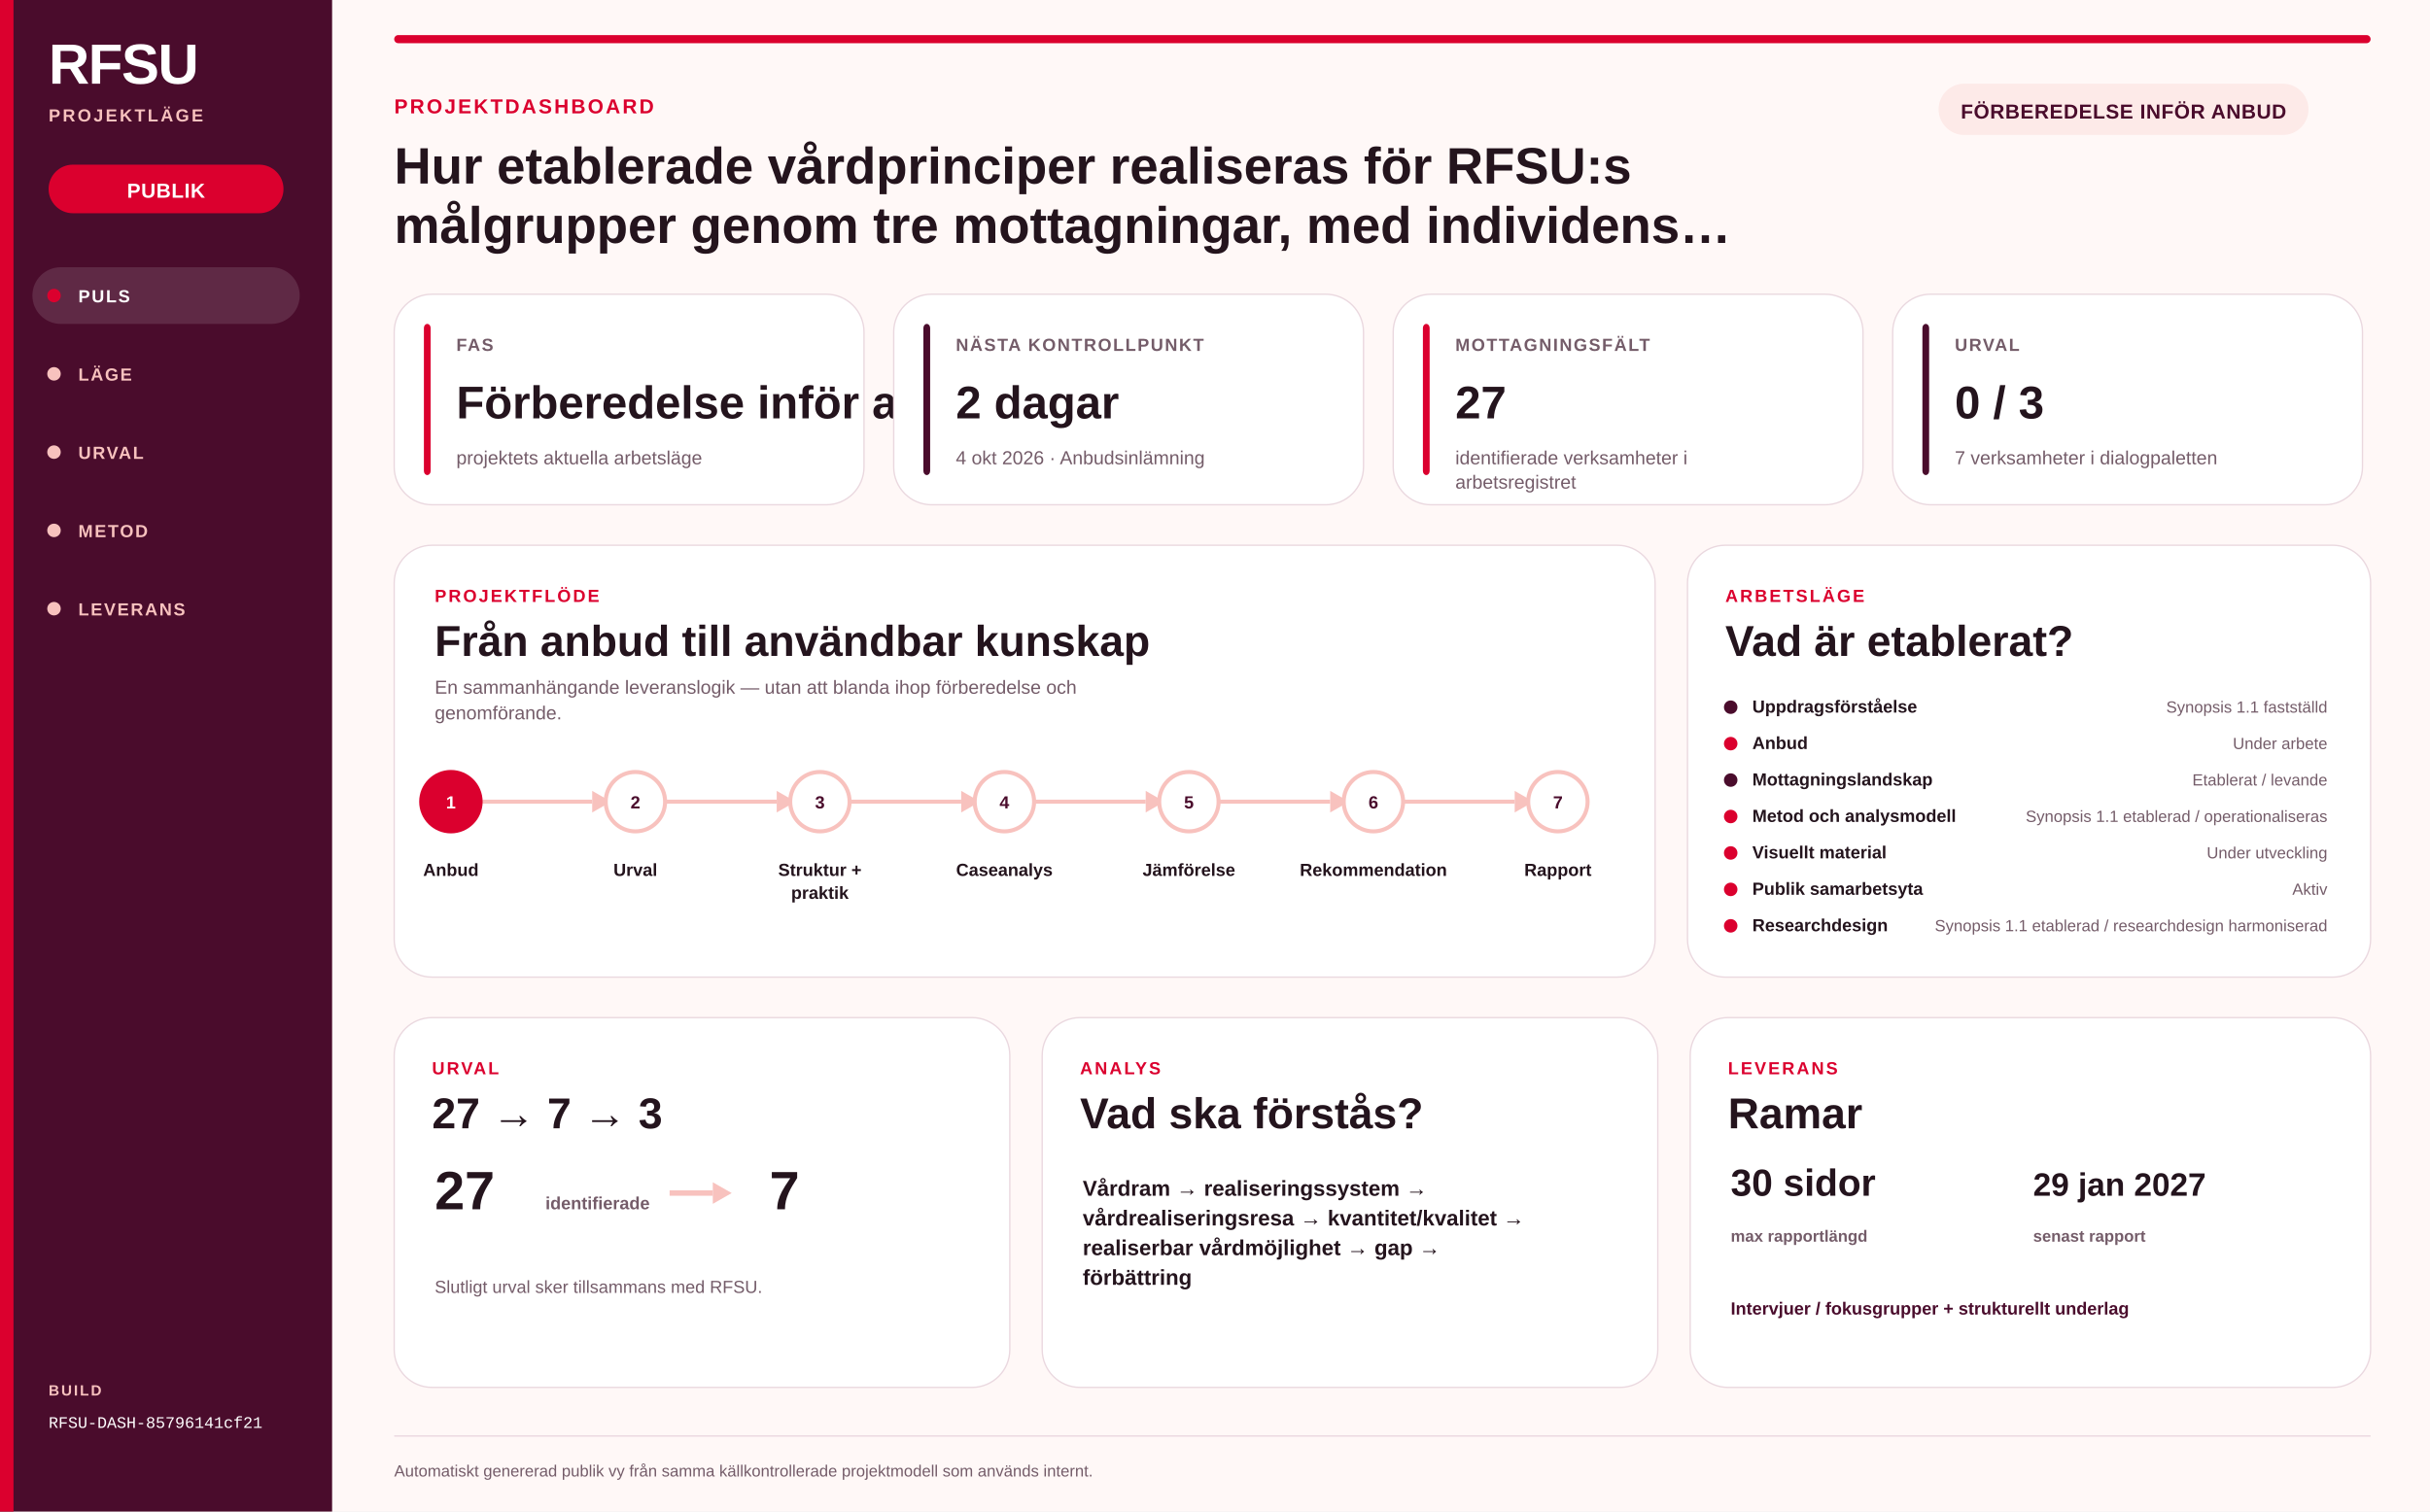
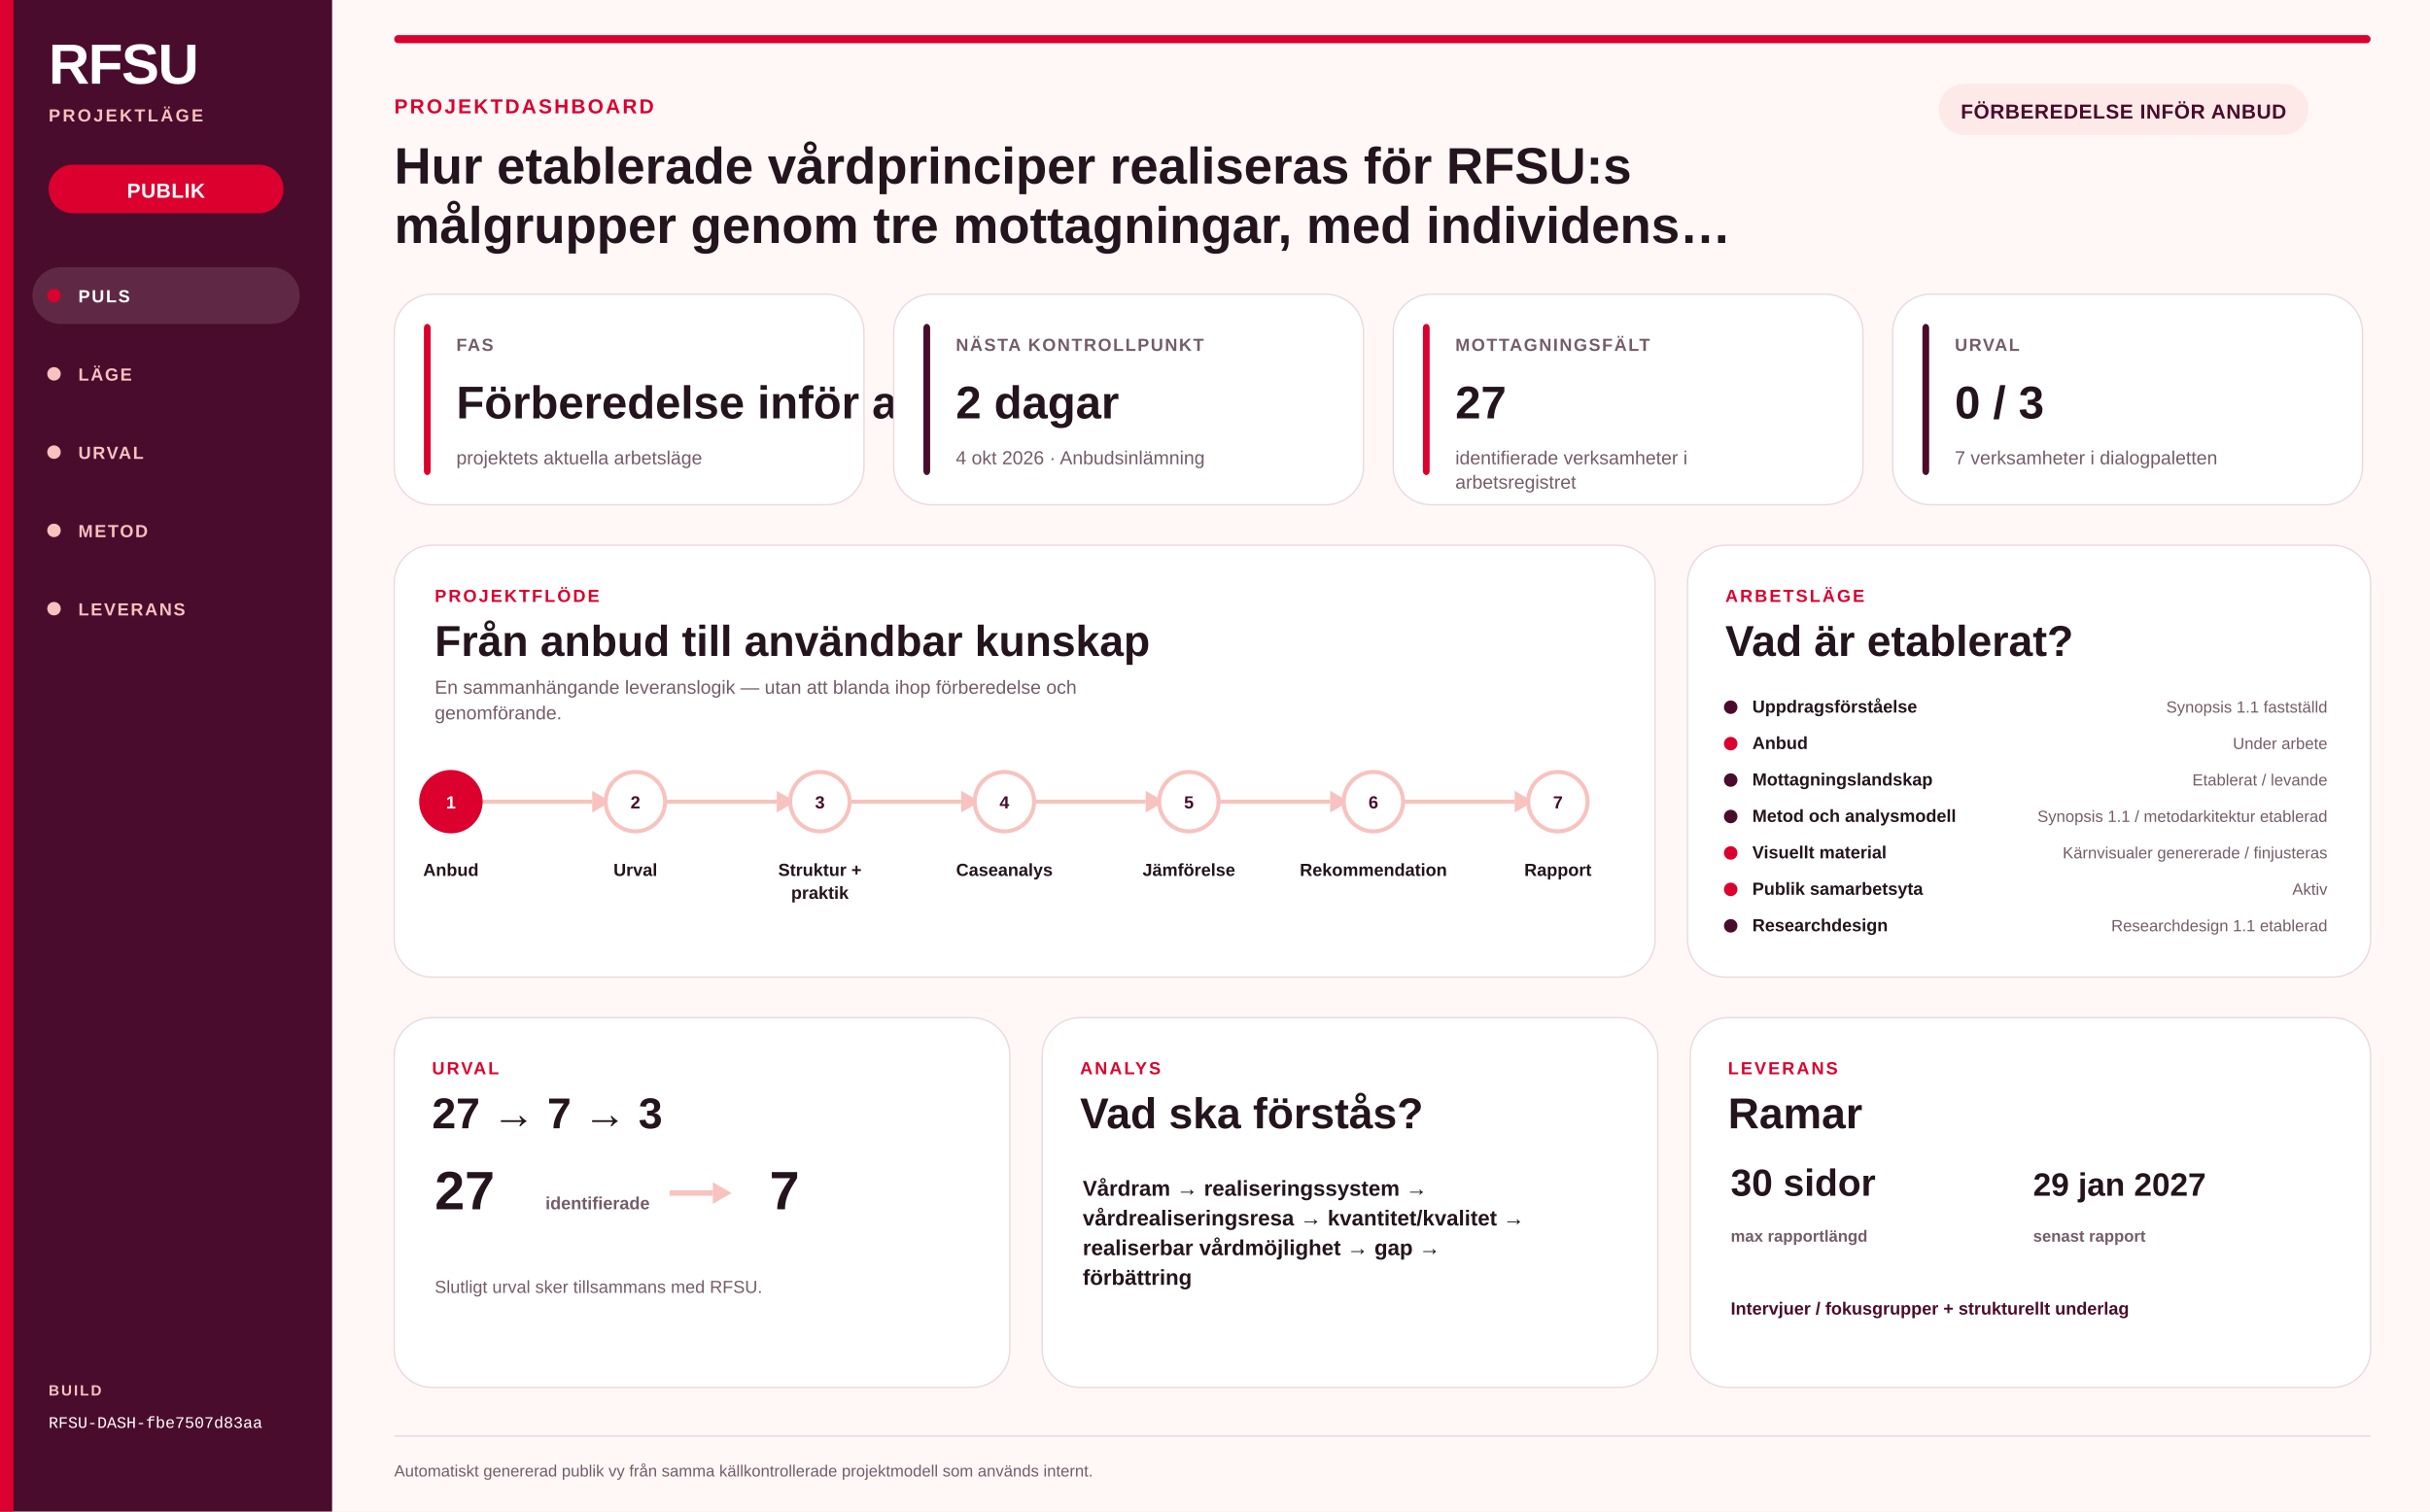
<svg xmlns="http://www.w3.org/2000/svg" width="1800" height="1120" viewBox="0 0 1800 1120" role="img" aria-labelledby="svg-title svg-desc">
  <rect width="1800" height="1120" fill="#FFF8F7" />
  <rect x="0" y="0" width="246" height="1120" fill="#4A0C2C" opacity="1" />
  <rect x="0" y="0" width="10" height="1120" fill="#DB002E" opacity="1" />
  <text x="36" y="62" font-family="Arial Narrow, Helvetica Neue Condensed, Arial, sans-serif" font-size="42" font-weight="900" fill="#FFFFFF" text-anchor="start" letter-spacing="-1" opacity="1">RFSU</text>
  <text x="36" y="90" font-family="Arial, Helvetica Neue, sans-serif" font-size="13" font-weight="800" fill="#F8C2BE" text-anchor="start" letter-spacing="1.7" opacity="1">PROJEKTLÄGE</text>
  <rect x="36" y="122" width="174" height="36" fill="#DB002E" opacity="1" rx="18.0" />
  <text x="123.0" y="146.48" font-family="Arial, Helvetica Neue, sans-serif" font-size="15" font-weight="700" fill="#FFFFFF" text-anchor="middle" letter-spacing="0.4" opacity="1">PUBLIK</text>
  <rect x="24" y="198" width="198" height="42" fill="#FFFFFF" opacity="0.12" rx="21" />
  <circle cx="40" cy="219" r="5" fill="#DB002E" />
  <text x="58" y="224" font-family="Arial, Helvetica Neue, sans-serif" font-size="13" font-weight="700" fill="#FFFFFF" text-anchor="start" letter-spacing="1.2" opacity="1">PULS</text>
  <circle cx="40" cy="277" r="5" fill="#F8C2BE" />
  <text x="58" y="282" font-family="Arial, Helvetica Neue, sans-serif" font-size="13" font-weight="700" fill="#F8C2BE" text-anchor="start" letter-spacing="1.2" opacity="1">LÄGE</text>
  <circle cx="40" cy="335" r="5" fill="#F8C2BE" />
  <text x="58" y="340" font-family="Arial, Helvetica Neue, sans-serif" font-size="13" font-weight="700" fill="#F8C2BE" text-anchor="start" letter-spacing="1.2" opacity="1">URVAL</text>
  <circle cx="40" cy="393" r="5" fill="#F8C2BE" />
  <text x="58" y="398" font-family="Arial, Helvetica Neue, sans-serif" font-size="13" font-weight="700" fill="#F8C2BE" text-anchor="start" letter-spacing="1.2" opacity="1">METOD</text>
  <circle cx="40" cy="451" r="5" fill="#F8C2BE" />
  <text x="58" y="456" font-family="Arial, Helvetica Neue, sans-serif" font-size="13" font-weight="700" fill="#F8C2BE" text-anchor="start" letter-spacing="1.2" opacity="1">LEVERANS</text>
  <text x="36" y="1034" font-family="Arial, Helvetica Neue, sans-serif" font-size="11" font-weight="700" fill="#F8C2BE" text-anchor="start" letter-spacing="1.4" opacity="1">BUILD</text>
-   <text x="36" y="1058" font-family="SFMono-Regular, Consolas, Liberation Mono, monospace" font-size="12" font-weight="500" fill="#FFFFFF" text-anchor="start" letter-spacing="0" opacity="1">RFSU-DASH-85796141cf21</text>
+   <text x="36" y="1058" font-family="SFMono-Regular, Consolas, Liberation Mono, monospace" font-size="12" font-weight="500" fill="#FFFFFF" text-anchor="start" letter-spacing="0" opacity="1">RFSU-DASH-fbe7507d83aa</text>
  <rect x="292" y="26" width="1464" height="6" fill="#DB002E" opacity="1" rx="3" />
  <text x="292" y="84" font-family="Arial, Helvetica Neue, sans-serif" font-size="15" font-weight="800" fill="#DB002E" text-anchor="start" letter-spacing="1.6" opacity="1">PROJEKTDASHBOARD</text>
  <text x="292" y="136" font-family="Arial Narrow, Helvetica Neue Condensed, Arial, sans-serif" font-size="38" font-weight="850" fill="#24141D" text-anchor="start" letter-spacing="0" opacity="1">Hur etablerade vårdprinciper realiseras för RFSU:s</text>
  <text x="292" y="180" font-family="Arial Narrow, Helvetica Neue Condensed, Arial, sans-serif" font-size="38" font-weight="850" fill="#24141D" text-anchor="start" letter-spacing="0" opacity="1">målgrupper genom tre mottagningar, med individens…</text>
  <rect x="1436" y="62" width="274" height="38" fill="#FDEAE8" opacity="1" rx="19.0" />
  <text x="1573.0" y="87.84" font-family="Arial, Helvetica Neue, sans-serif" font-size="15" font-weight="700" fill="#4A0C2C" text-anchor="middle" letter-spacing="0.4" opacity="1">FÖRBEREDELSE INFÖR ANBUD</text>
  <rect x="292" y="218" width="348" height="156" fill="#FFFFFF" opacity="1" rx="28" stroke="#EAD8DF" stroke-width="1" />
  <rect x="314" y="240" width="5" height="112" fill="#DB002E" opacity="1" rx="3" />
  <text x="338" y="260" font-family="Arial, Helvetica Neue, sans-serif" font-size="13" font-weight="700" fill="#745C69" text-anchor="start" letter-spacing="1.1" opacity="1">FAS</text>
  <text x="338" y="310" font-family="Arial Narrow, Helvetica Neue Condensed, Arial, sans-serif" font-size="34" font-weight="800" fill="#24141D" text-anchor="start" letter-spacing="0" opacity="1">Förberedelse inför anbud</text>
  <text x="338" y="344" font-family="Arial, Helvetica Neue, sans-serif" font-size="14" font-weight="400" fill="#745C69" text-anchor="start" letter-spacing="0" opacity="1">projektets aktuella arbetsläge</text>
  <rect x="662" y="218" width="348" height="156" fill="#FFFFFF" opacity="1" rx="28" stroke="#EAD8DF" stroke-width="1" />
  <rect x="684" y="240" width="5" height="112" fill="#4A0C2C" opacity="1" rx="3" />
  <text x="708" y="260" font-family="Arial, Helvetica Neue, sans-serif" font-size="13" font-weight="700" fill="#745C69" text-anchor="start" letter-spacing="1.1" opacity="1">NÄSTA KONTROLLPUNKT</text>
  <text x="708" y="310" font-family="Arial Narrow, Helvetica Neue Condensed, Arial, sans-serif" font-size="34" font-weight="800" fill="#24141D" text-anchor="start" letter-spacing="0" opacity="1">2 dagar</text>
  <text x="708" y="344" font-family="Arial, Helvetica Neue, sans-serif" font-size="14" font-weight="400" fill="#745C69" text-anchor="start" letter-spacing="0" opacity="1">4 okt 2026 · Anbudsinlämning</text>
  <rect x="1032" y="218" width="348" height="156" fill="#FFFFFF" opacity="1" rx="28" stroke="#EAD8DF" stroke-width="1" />
  <rect x="1054" y="240" width="5" height="112" fill="#DB002E" opacity="1" rx="3" />
  <text x="1078" y="260" font-family="Arial, Helvetica Neue, sans-serif" font-size="13" font-weight="700" fill="#745C69" text-anchor="start" letter-spacing="1.1" opacity="1">MOTTAGNINGSFÄLT</text>
  <text x="1078" y="310" font-family="Arial Narrow, Helvetica Neue Condensed, Arial, sans-serif" font-size="34" font-weight="800" fill="#24141D" text-anchor="start" letter-spacing="0" opacity="1">27</text>
  <text x="1078" y="344" font-family="Arial, Helvetica Neue, sans-serif" font-size="14" font-weight="400" fill="#745C69" text-anchor="start" letter-spacing="0" opacity="1">identifierade verksamheter i</text>
  <text x="1078" y="362" font-family="Arial, Helvetica Neue, sans-serif" font-size="14" font-weight="400" fill="#745C69" text-anchor="start" letter-spacing="0" opacity="1">arbetsregistret</text>
  <rect x="1402" y="218" width="348" height="156" fill="#FFFFFF" opacity="1" rx="28" stroke="#EAD8DF" stroke-width="1" />
  <rect x="1424" y="240" width="5" height="112" fill="#4A0C2C" opacity="1" rx="3" />
  <text x="1448" y="260" font-family="Arial, Helvetica Neue, sans-serif" font-size="13" font-weight="700" fill="#745C69" text-anchor="start" letter-spacing="1.1" opacity="1">URVAL</text>
  <text x="1448" y="310" font-family="Arial Narrow, Helvetica Neue Condensed, Arial, sans-serif" font-size="34" font-weight="800" fill="#24141D" text-anchor="start" letter-spacing="0" opacity="1">0 / 3</text>
  <text x="1448" y="344" font-family="Arial, Helvetica Neue, sans-serif" font-size="14" font-weight="400" fill="#745C69" text-anchor="start" letter-spacing="0" opacity="1">7 verksamheter i dialogpaletten</text>
  <rect x="292" y="404" width="934" height="320" fill="#FFFFFF" opacity="1" rx="28" stroke="#EAD8DF" stroke-width="1" />
  <text x="322" y="446" font-family="Arial, Helvetica Neue, sans-serif" font-size="13" font-weight="800" fill="#DB002E" text-anchor="start" letter-spacing="1.5" opacity="1">PROJEKTFLÖDE</text>
  <text x="322" y="486" font-family="Arial Narrow, Helvetica Neue Condensed, Arial, sans-serif" font-size="32" font-weight="800" fill="#24141D" text-anchor="start" letter-spacing="0" opacity="1">Från anbud till användbar kunskap</text>
  <text x="322" y="514" font-family="Arial, Helvetica Neue, sans-serif" font-size="14" font-weight="400" fill="#745C69" text-anchor="start" letter-spacing="0" opacity="1">En sammanhängande leveranslogik — utan att blanda ihop förberedelse och</text>
  <text x="322" y="533" font-family="Arial, Helvetica Neue, sans-serif" font-size="14" font-weight="400" fill="#745C69" text-anchor="start" letter-spacing="0" opacity="1">genomförande.</text>
  <line x1="352.0" y1="594" x2="438.667" y2="594" stroke="#F8C2BE" stroke-width="3" opacity="1" />
  <path d="M 438.667 586 L 452.667 594 L 438.667 602 Z" fill="#F8C2BE" />
  <circle cx="334.0" cy="594" r="22" fill="#DB002E" stroke="#DB002E" stroke-width="3" />
  <text x="334.0" y="599" font-family="Arial, Helvetica Neue, sans-serif" font-size="13" font-weight="800" fill="#FFFFFF" text-anchor="middle" letter-spacing="0" opacity="1">1</text>
  <text x="334.0" y="649" font-family="Arial, Helvetica Neue, sans-serif" font-size="13" font-weight="700" fill="#24141D" text-anchor="middle" letter-spacing="0" opacity="1">Anbud</text>
  <line x1="488.667" y1="594" x2="575.333" y2="594" stroke="#F8C2BE" stroke-width="3" opacity="1" />
  <path d="M 575.333 586 L 589.333 594 L 575.333 602 Z" fill="#F8C2BE" />
  <circle cx="470.667" cy="594" r="22" fill="#FFFFFF" stroke="#F8C2BE" stroke-width="3" />
  <text x="470.667" y="599" font-family="Arial, Helvetica Neue, sans-serif" font-size="13" font-weight="800" fill="#4A0C2C" text-anchor="middle" letter-spacing="0" opacity="1">2</text>
  <text x="470.667" y="649" font-family="Arial, Helvetica Neue, sans-serif" font-size="13" font-weight="700" fill="#24141D" text-anchor="middle" letter-spacing="0" opacity="1">Urval</text>
  <line x1="625.333" y1="594" x2="712" y2="594" stroke="#F8C2BE" stroke-width="3" opacity="1" />
  <path d="M 712 586 L 726 594 L 712 602 Z" fill="#F8C2BE" />
  <circle cx="607.333" cy="594" r="22" fill="#FFFFFF" stroke="#F8C2BE" stroke-width="3" />
  <text x="607.333" y="599" font-family="Arial, Helvetica Neue, sans-serif" font-size="13" font-weight="800" fill="#4A0C2C" text-anchor="middle" letter-spacing="0" opacity="1">3</text>
  <text x="607.333" y="649" font-family="Arial, Helvetica Neue, sans-serif" font-size="13" font-weight="700" fill="#24141D" text-anchor="middle" letter-spacing="0" opacity="1">Struktur +</text>
  <text x="607.333" y="666" font-family="Arial, Helvetica Neue, sans-serif" font-size="13" font-weight="700" fill="#24141D" text-anchor="middle" letter-spacing="0" opacity="1">praktik</text>
  <line x1="762.0" y1="594" x2="848.667" y2="594" stroke="#F8C2BE" stroke-width="3" opacity="1" />
  <path d="M 848.667 586 L 862.667 594 L 848.667 602 Z" fill="#F8C2BE" />
  <circle cx="744.0" cy="594" r="22" fill="#FFFFFF" stroke="#F8C2BE" stroke-width="3" />
  <text x="744.0" y="599" font-family="Arial, Helvetica Neue, sans-serif" font-size="13" font-weight="800" fill="#4A0C2C" text-anchor="middle" letter-spacing="0" opacity="1">4</text>
  <text x="744.0" y="649" font-family="Arial, Helvetica Neue, sans-serif" font-size="13" font-weight="700" fill="#24141D" text-anchor="middle" letter-spacing="0" opacity="1">Caseanalys</text>
  <line x1="898.667" y1="594" x2="985.333" y2="594" stroke="#F8C2BE" stroke-width="3" opacity="1" />
  <path d="M 985.333 586 L 999.333 594 L 985.333 602 Z" fill="#F8C2BE" />
  <circle cx="880.667" cy="594" r="22" fill="#FFFFFF" stroke="#F8C2BE" stroke-width="3" />
  <text x="880.667" y="599" font-family="Arial, Helvetica Neue, sans-serif" font-size="13" font-weight="800" fill="#4A0C2C" text-anchor="middle" letter-spacing="0" opacity="1">5</text>
  <text x="880.667" y="649" font-family="Arial, Helvetica Neue, sans-serif" font-size="13" font-weight="700" fill="#24141D" text-anchor="middle" letter-spacing="0" opacity="1">Jämförelse</text>
  <line x1="1035.333" y1="594" x2="1122.0" y2="594" stroke="#F8C2BE" stroke-width="3" opacity="1" />
  <path d="M 1122.0 586 L 1136.0 594 L 1122.0 602 Z" fill="#F8C2BE" />
  <circle cx="1017.333" cy="594" r="22" fill="#FFFFFF" stroke="#F8C2BE" stroke-width="3" />
  <text x="1017.333" y="599" font-family="Arial, Helvetica Neue, sans-serif" font-size="13" font-weight="800" fill="#4A0C2C" text-anchor="middle" letter-spacing="0" opacity="1">6</text>
  <text x="1017.333" y="649" font-family="Arial, Helvetica Neue, sans-serif" font-size="13" font-weight="700" fill="#24141D" text-anchor="middle" letter-spacing="0" opacity="1">Rekommendation</text>
  <circle cx="1154.0" cy="594" r="22" fill="#FFFFFF" stroke="#F8C2BE" stroke-width="3" />
  <text x="1154.0" y="599" font-family="Arial, Helvetica Neue, sans-serif" font-size="13" font-weight="800" fill="#4A0C2C" text-anchor="middle" letter-spacing="0" opacity="1">7</text>
  <text x="1154.0" y="649" font-family="Arial, Helvetica Neue, sans-serif" font-size="13" font-weight="700" fill="#24141D" text-anchor="middle" letter-spacing="0" opacity="1">Rapport</text>
  <rect x="1250" y="404" width="506" height="320" fill="#FFFFFF" opacity="1" rx="28" stroke="#EAD8DF" stroke-width="1" />
  <text x="1278" y="446" font-family="Arial, Helvetica Neue, sans-serif" font-size="13" font-weight="800" fill="#DB002E" text-anchor="start" letter-spacing="1.5" opacity="1">ARBETSLÄGE</text>
  <text x="1278" y="486" font-family="Arial Narrow, Helvetica Neue Condensed, Arial, sans-serif" font-size="32" font-weight="800" fill="#24141D" text-anchor="start" letter-spacing="0" opacity="1">Vad är etablerat?</text>
  <circle cx="1282" cy="524" r="5" fill="#4A0C2C" />
  <text x="1298" y="528" font-family="Arial, Helvetica Neue, sans-serif" font-size="13" font-weight="700" fill="#24141D" text-anchor="start" letter-spacing="0" opacity="1">Uppdragsförståelse</text>
  <text x="1724" y="528" font-family="Arial, Helvetica Neue, sans-serif" font-size="12" font-weight="500" fill="#745C69" text-anchor="end" letter-spacing="0" opacity="1">Synopsis 1.1 fastställd</text>
  <circle cx="1282" cy="551" r="5" fill="#DB002E" />
  <text x="1298" y="555" font-family="Arial, Helvetica Neue, sans-serif" font-size="13" font-weight="700" fill="#24141D" text-anchor="start" letter-spacing="0" opacity="1">Anbud</text>
  <text x="1724" y="555" font-family="Arial, Helvetica Neue, sans-serif" font-size="12" font-weight="500" fill="#745C69" text-anchor="end" letter-spacing="0" opacity="1">Under arbete</text>
  <circle cx="1282" cy="578" r="5" fill="#4A0C2C" />
  <text x="1298" y="582" font-family="Arial, Helvetica Neue, sans-serif" font-size="13" font-weight="700" fill="#24141D" text-anchor="start" letter-spacing="0" opacity="1">Mottagningslandskap</text>
  <text x="1724" y="582" font-family="Arial, Helvetica Neue, sans-serif" font-size="12" font-weight="500" fill="#745C69" text-anchor="end" letter-spacing="0" opacity="1">Etablerat / levande</text>
-   <circle cx="1282" cy="605" r="5" fill="#DB002E" />
+   <circle cx="1282" cy="605" r="5" fill="#4A0C2C" />
  <text x="1298" y="609" font-family="Arial, Helvetica Neue, sans-serif" font-size="13" font-weight="700" fill="#24141D" text-anchor="start" letter-spacing="0" opacity="1">Metod och analysmodell</text>
-   <text x="1724" y="609" font-family="Arial, Helvetica Neue, sans-serif" font-size="12" font-weight="500" fill="#745C69" text-anchor="end" letter-spacing="0" opacity="1">Synopsis 1.1 etablerad / operationaliseras</text>
+   <text x="1724" y="609" font-family="Arial, Helvetica Neue, sans-serif" font-size="12" font-weight="500" fill="#745C69" text-anchor="end" letter-spacing="0" opacity="1">Synopsis 1.1 / metodarkitektur etablerad</text>
  <circle cx="1282" cy="632" r="5" fill="#DB002E" />
  <text x="1298" y="636" font-family="Arial, Helvetica Neue, sans-serif" font-size="13" font-weight="700" fill="#24141D" text-anchor="start" letter-spacing="0" opacity="1">Visuellt material</text>
-   <text x="1724" y="636" font-family="Arial, Helvetica Neue, sans-serif" font-size="12" font-weight="500" fill="#745C69" text-anchor="end" letter-spacing="0" opacity="1">Under utveckling</text>
+   <text x="1724" y="636" font-family="Arial, Helvetica Neue, sans-serif" font-size="12" font-weight="500" fill="#745C69" text-anchor="end" letter-spacing="0" opacity="1">Kärnvisualer genererade / finjusteras</text>
  <circle cx="1282" cy="659" r="5" fill="#DB002E" />
  <text x="1298" y="663" font-family="Arial, Helvetica Neue, sans-serif" font-size="13" font-weight="700" fill="#24141D" text-anchor="start" letter-spacing="0" opacity="1">Publik samarbetsyta</text>
  <text x="1724" y="663" font-family="Arial, Helvetica Neue, sans-serif" font-size="12" font-weight="500" fill="#745C69" text-anchor="end" letter-spacing="0" opacity="1">Aktiv</text>
-   <circle cx="1282" cy="686" r="5" fill="#DB002E" />
+   <circle cx="1282" cy="686" r="5" fill="#4A0C2C" />
  <text x="1298" y="690" font-family="Arial, Helvetica Neue, sans-serif" font-size="13" font-weight="700" fill="#24141D" text-anchor="start" letter-spacing="0" opacity="1">Researchdesign</text>
-   <text x="1724" y="690" font-family="Arial, Helvetica Neue, sans-serif" font-size="12" font-weight="500" fill="#745C69" text-anchor="end" letter-spacing="0" opacity="1">Synopsis 1.1 etablerad / researchdesign harmoniserad</text>
+   <text x="1724" y="690" font-family="Arial, Helvetica Neue, sans-serif" font-size="12" font-weight="500" fill="#745C69" text-anchor="end" letter-spacing="0" opacity="1">Researchdesign 1.1 etablerad</text>
  <rect x="292" y="754" width="456" height="274" fill="#FFFFFF" opacity="1" rx="28" stroke="#EAD8DF" stroke-width="1" />
  <text x="320" y="796" font-family="Arial, Helvetica Neue, sans-serif" font-size="13" font-weight="800" fill="#DB002E" text-anchor="start" letter-spacing="1.5" opacity="1">URVAL</text>
  <text x="320" y="836" font-family="Arial Narrow, Helvetica Neue Condensed, Arial, sans-serif" font-size="32" font-weight="800" fill="#24141D" text-anchor="start" letter-spacing="0" opacity="1">27 → 7 → 3</text>
  <text x="322" y="896" font-family="Arial Narrow, Helvetica Neue Condensed, Arial, sans-serif" font-size="40" font-weight="850" fill="#24141D" text-anchor="start" letter-spacing="0" opacity="1">27</text>
  <text x="404" y="896" font-family="Arial, Helvetica Neue, sans-serif" font-size="13" font-weight="700" fill="#745C69" text-anchor="start" letter-spacing="0" opacity="1">identifierade</text>
  <line x1="496" y1="884" x2="528" y2="884" stroke="#F8C2BE" stroke-width="4" opacity="1" />
  <path d="M 528 876 L 542 884 L 528 892 Z" fill="#F8C2BE" />
  <text x="570" y="896" font-family="Arial Narrow, Helvetica Neue Condensed, Arial, sans-serif" font-size="40" font-weight="850" fill="#24141D" text-anchor="start" letter-spacing="0" opacity="1">7</text>
  <text x="322" y="958" font-family="Arial, Helvetica Neue, sans-serif" font-size="13" font-weight="500" fill="#745C69" text-anchor="start" letter-spacing="0" opacity="1">Slutligt urval sker tillsammans med RFSU.</text>
  <rect x="772" y="754" width="456" height="274" fill="#FFFFFF" opacity="1" rx="28" stroke="#EAD8DF" stroke-width="1" />
  <text x="800" y="796" font-family="Arial, Helvetica Neue, sans-serif" font-size="13" font-weight="800" fill="#DB002E" text-anchor="start" letter-spacing="1.5" opacity="1">ANALYS</text>
  <text x="800" y="836" font-family="Arial Narrow, Helvetica Neue Condensed, Arial, sans-serif" font-size="32" font-weight="800" fill="#24141D" text-anchor="start" letter-spacing="0" opacity="1">Vad ska förstås?</text>
  <text x="802" y="886" font-family="Arial, Helvetica Neue, sans-serif" font-size="16" font-weight="700" fill="#24141D" text-anchor="start" letter-spacing="0" opacity="1">Vårdram → realiseringssystem →</text>
  <text x="802" y="908" font-family="Arial, Helvetica Neue, sans-serif" font-size="16" font-weight="700" fill="#24141D" text-anchor="start" letter-spacing="0" opacity="1">vårdrealiseringsresa → kvantitet/kvalitet →</text>
  <text x="802" y="930" font-family="Arial, Helvetica Neue, sans-serif" font-size="16" font-weight="700" fill="#24141D" text-anchor="start" letter-spacing="0" opacity="1">realiserbar vårdmöjlighet → gap →</text>
  <text x="802" y="952" font-family="Arial, Helvetica Neue, sans-serif" font-size="16" font-weight="700" fill="#24141D" text-anchor="start" letter-spacing="0" opacity="1">förbättring</text>
  <rect x="1252" y="754" width="504" height="274" fill="#FFFFFF" opacity="1" rx="28" stroke="#EAD8DF" stroke-width="1" />
  <text x="1280" y="796" font-family="Arial, Helvetica Neue, sans-serif" font-size="13" font-weight="800" fill="#DB002E" text-anchor="start" letter-spacing="1.5" opacity="1">LEVERANS</text>
  <text x="1280" y="836" font-family="Arial Narrow, Helvetica Neue Condensed, Arial, sans-serif" font-size="32" font-weight="800" fill="#24141D" text-anchor="start" letter-spacing="0" opacity="1">Ramar</text>
  <text x="1282" y="886" font-family="Arial Narrow, Helvetica Neue Condensed, Arial, sans-serif" font-size="28" font-weight="850" fill="#24141D" text-anchor="start" letter-spacing="0" opacity="1">30 sidor</text>
  <text x="1282" y="920" font-family="Arial, Helvetica Neue, sans-serif" font-size="12" font-weight="600" fill="#745C69" text-anchor="start" letter-spacing="0" opacity="1">max rapportlängd</text>
  <text x="1506" y="886" font-family="Arial Narrow, Helvetica Neue Condensed, Arial, sans-serif" font-size="24" font-weight="800" fill="#24141D" text-anchor="start" letter-spacing="0" opacity="1">29 jan 2027</text>
  <text x="1506" y="920" font-family="Arial, Helvetica Neue, sans-serif" font-size="12" font-weight="600" fill="#745C69" text-anchor="start" letter-spacing="0" opacity="1">senast rapport</text>
  <text x="1282" y="974" font-family="Arial, Helvetica Neue, sans-serif" font-size="13" font-weight="700" fill="#4A0C2C" text-anchor="start" letter-spacing="0" opacity="1">Intervjuer / fokusgrupper + strukturellt underlag</text>
  <line x1="292" y1="1064" x2="1756" y2="1064" stroke="#EAD8DF" stroke-width="1" opacity="1" />
  <text x="292" y="1094" font-family="Arial, Helvetica Neue, sans-serif" font-size="12" font-weight="500" fill="#745C69" text-anchor="start" letter-spacing="0" opacity="1">Automatiskt genererad publik vy från samma källkontrollerade projektmodell som används internt.</text>
</svg>
